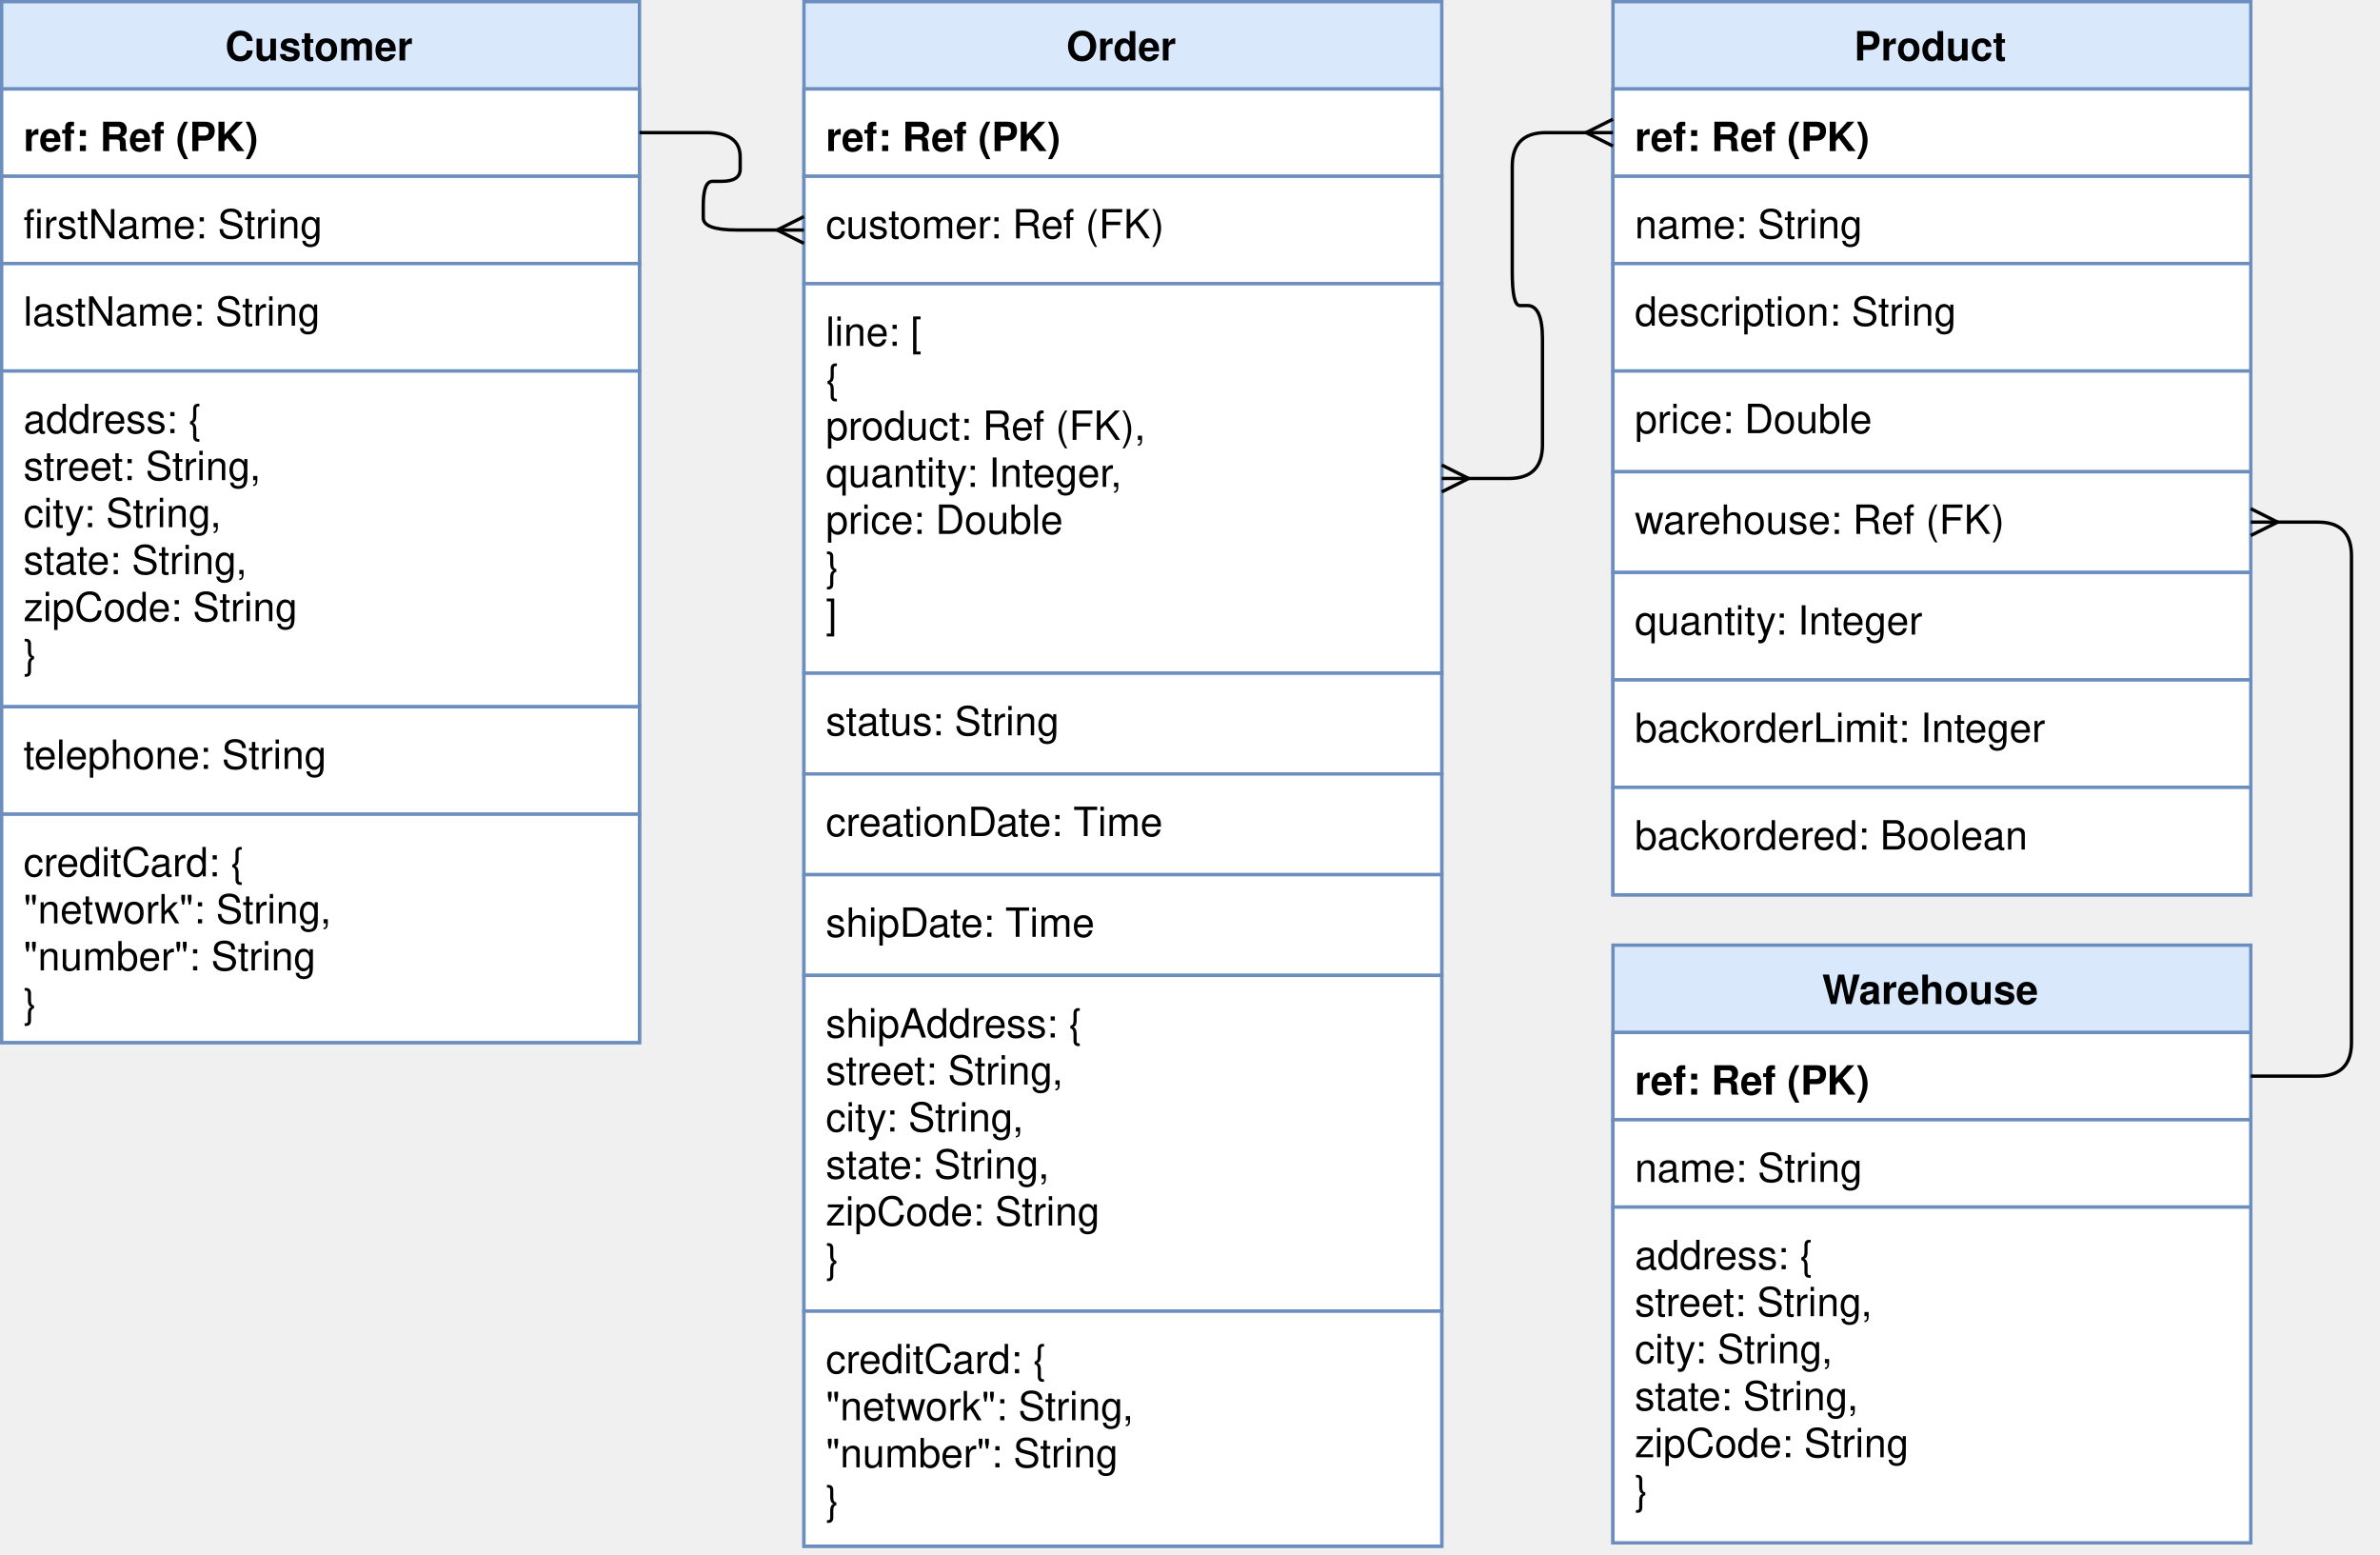
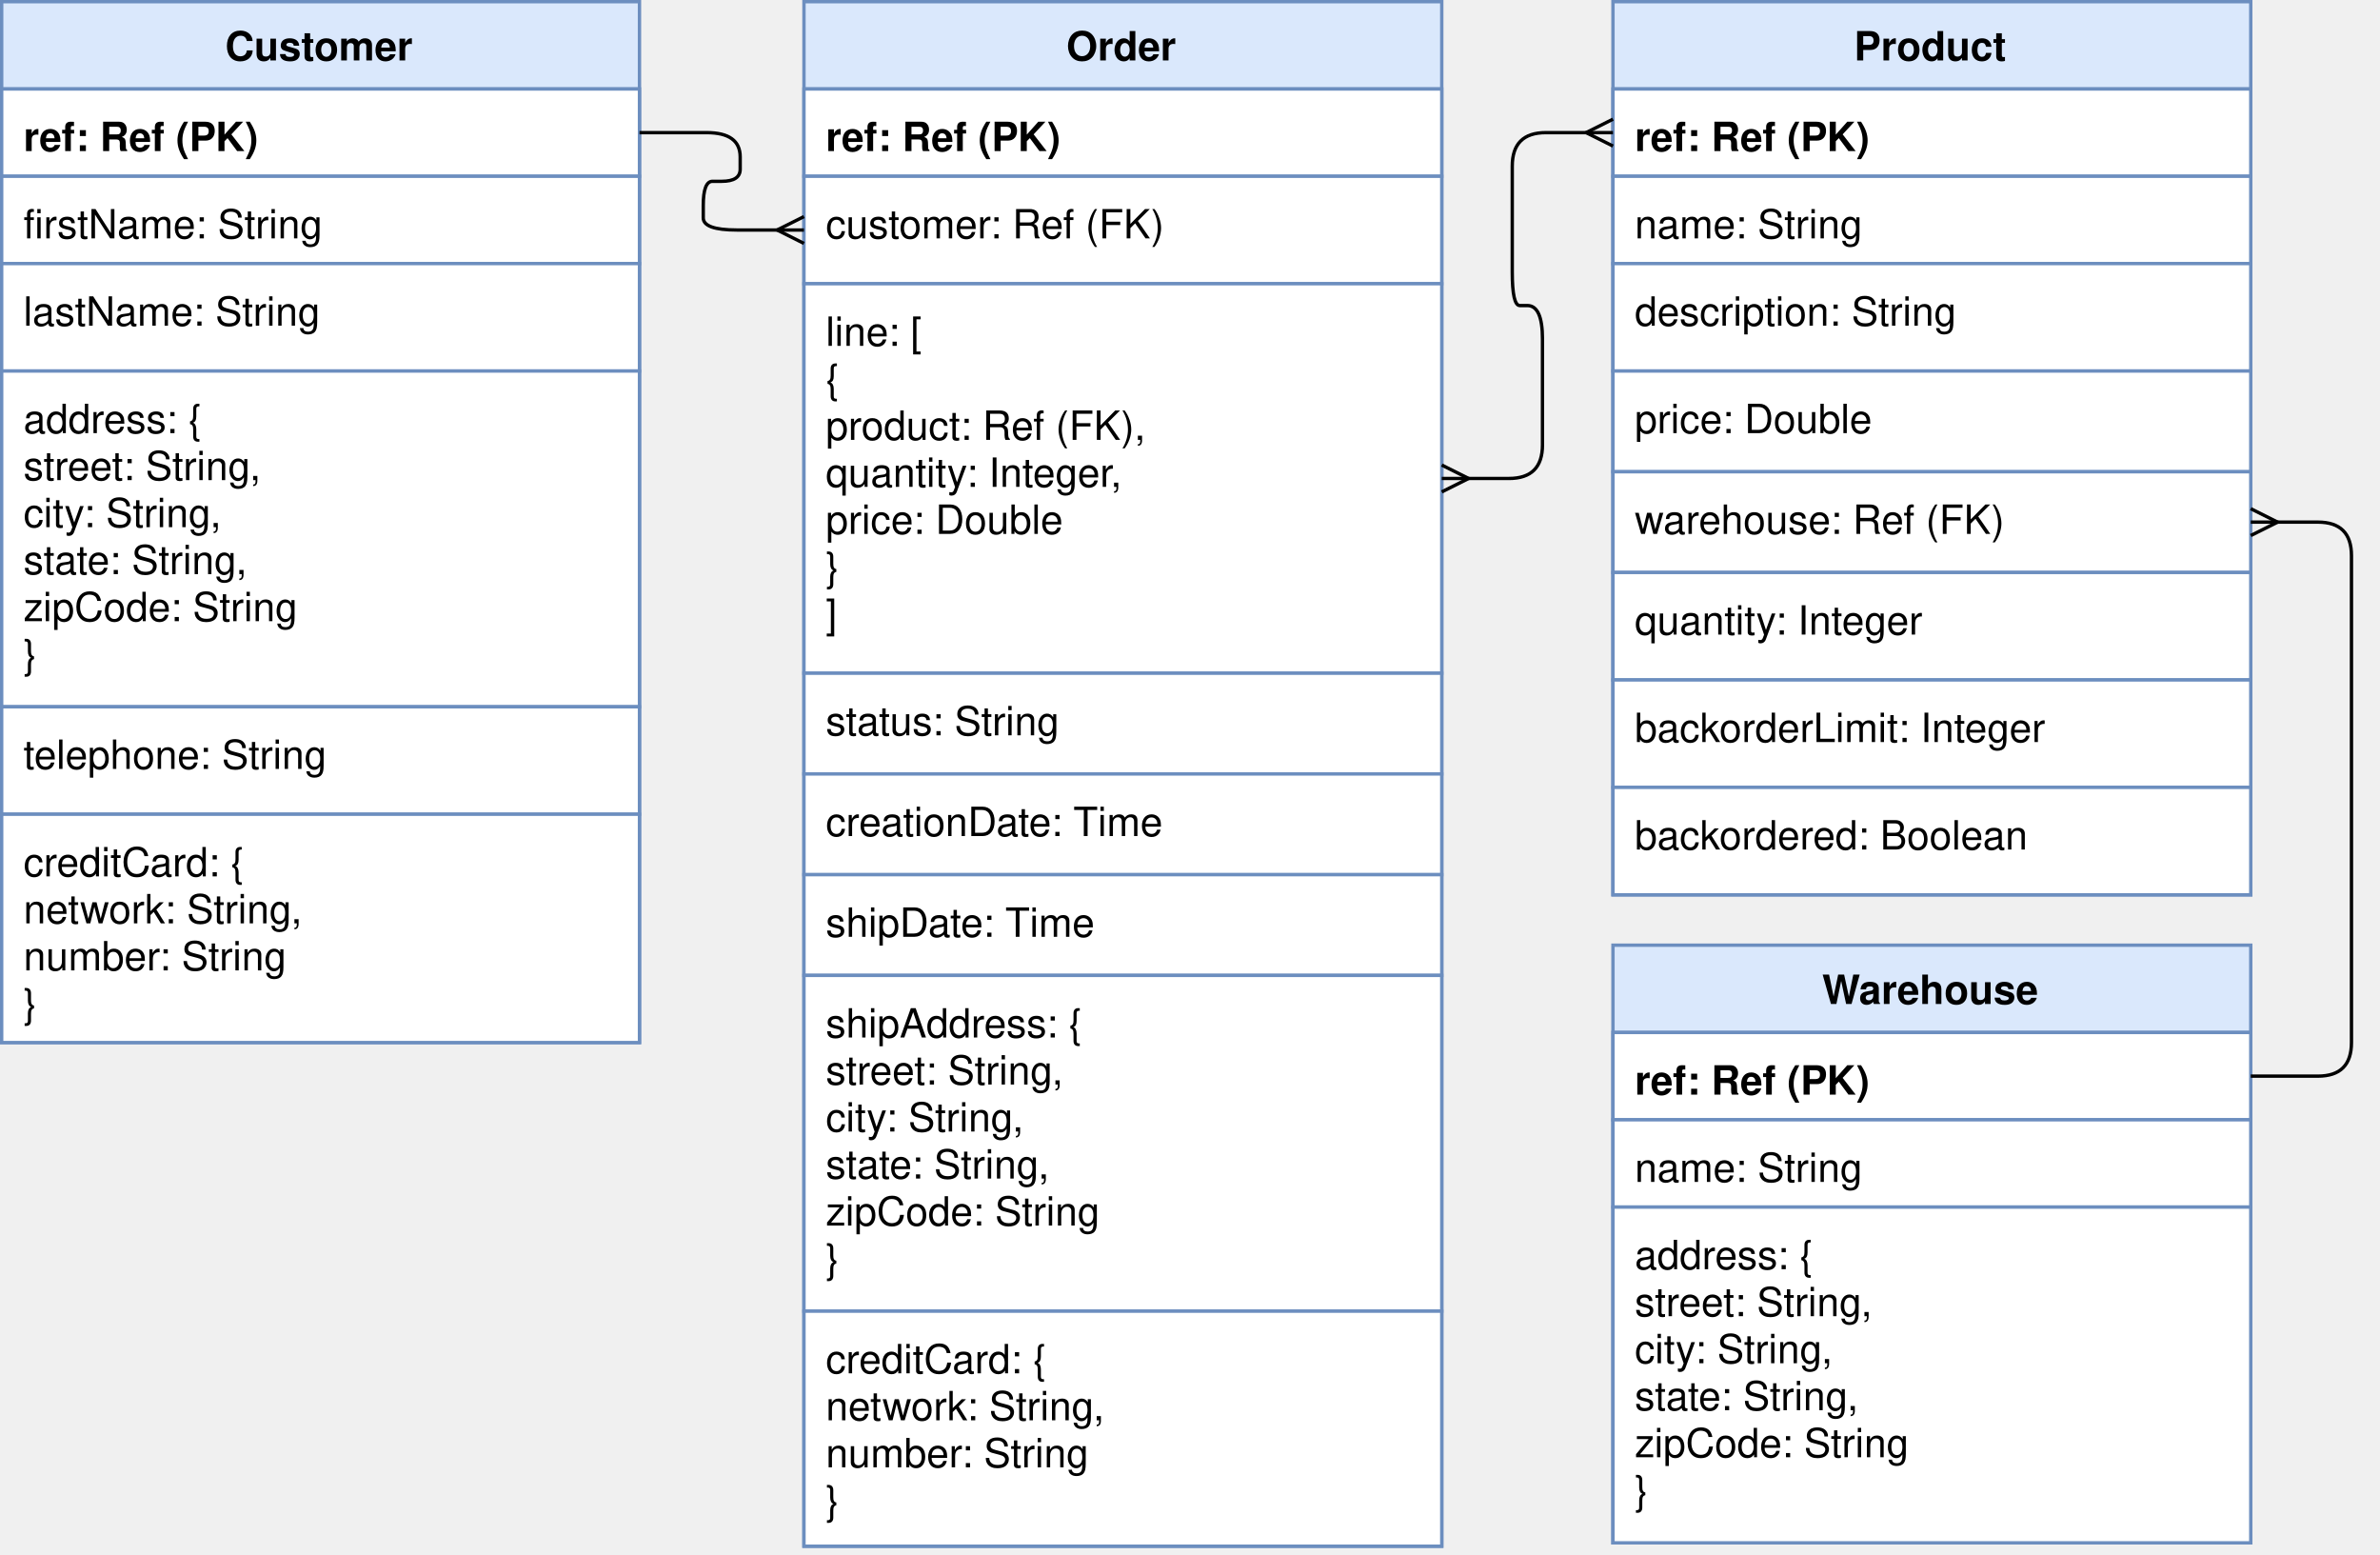
- <svg xmlns="http://www.w3.org/2000/svg" version="1.1" width="709px" height="463px" viewBox="-0.5 -0.5 709 463" content="&lt;mxfile modified=&quot;2019-06-13T16:26:55.184Z&quot; host=&quot;www.draw.io&quot; agent=&quot;Mozilla/5.0 (Macintosh; Intel Mac OS X 10_14_3) AppleWebKit/537.36 (KHTML, like Gecko) Chrome/74.0.373.169 Safari/537.36&quot; etag=&quot;zXTa_X_oWq8vblWF05wR&quot; version=&quot;10.7.7&quot; type=&quot;google&quot;&gt;&lt;diagram id=&quot;FtRsoIwZFghykAboHS4j&quot; name=&quot;Page-1&quot;&gt;7Zxbc5s4GIZ/jWd2L7LDwfhwaeMk2920m026PexNRwEZayNLVIja7q9fCYQNiBAcGydN6WQ66ENnPRKfXoF7trtcXzIQLt5SH+KeZfjrnj3rWdbQGYn/pWGTGhzLTg0BQ35qMneGW/QdKqOhrDHyYVSIyCnFHIVFo0cJgR4v2ABjdFWMNqe4WGoIAqgZbj2AdetH5PNFah05xs7+O0TBIivZNNSdJcgiK0O0AD5d5Uz2ec92GaU8vVquXYhl32X9kqa7eODutmIMEt4kwdXF3X/noTM/+2Jt5h//iW7jz3+fqVy+ARyrBrtxxOkSMlVpvsl6IlqhJQZEhKZzSvitumOKsLdA2L8CGxrLmkQcePdZaLqgDH0X8QFWkcVtxtVAWwOZG8LYpZiypBzbB3A09wopb2WO4q4hrAxGIu111myzZHoL1oWIVyDiyuBRjEEYobttvZeABYhMKRctVpEizug9zFVn4I3g3Vzc0fs76zzIOFznTKr/L6HoR842Ioq6O1CTQc2FgSJjtQPLHCvbIgeVnU0GoGAOtjlvC7sR8AMSiKZtS9uiqIob68VVlSbGpFAYwBwyAjic0pj4UZ4xcZFr5s6UkLcHhZZGIYOiyyfCdiMuLOOX6z9/7cmKya7IhiLHpuh/Xjl47uh8eqEzNk/+CTvAKCDChuFcZiCHEonJP1FmTkOZbQg8RIKrJM6sv7PcqF6TJirSznEywRfI9yGRCFIOOEh5k/UOKSI86VZnKv5E57vGb07PEVVyRdjchcWfjM64S4loFUAJc1DAvIIS6NIU1NCsneyP87opovAYoGVk8nwWWNkXDFsDY45YxN+BJUzxuOVMjENzHrLJ/Op4aAsBx3pmBPoaAhhUEfCExaGDYU8YhqOGDyzrcBg+r8G/I+Ih/1P47r0z/jCdr+GZpfsrwPfFkz5KYegNp3kSXKs3MaQ5uxC9BSEvguPWpvAQ3+wTX3g3HO6T4DsKXeE0PwTzcNahfQq0TbOhM7b1qg6B+2Ly/s3kzMNnX7zB6g/8LrwcGxVeEIcYhgtKuofdaSCwmkLQ3gKnQ+Ax6CPuAubXr3HW4Gss95JTAvmKsvudoclytEsdL+/k7q868cEL06t1yFtjst/QA8s2l8dnUvfCP4pmLmgcQW3gO5XgYJXA6RdlArtvNnw0DWsQ+MF0gmoS9c1AJxQcJhTUz/gXqRRUV9nR0CCdSvD4Q+pI439KmaC6ysNuZ9ix3QrbTVWPo+wMq+s81uC+ZtSPPd75X+37X02PaaxBzeL2Gtwv2+jcr5O4X+PGyL4U98vWhdmnu1+vFobWxv/Z3a9MEMuNvw8jj6GQI0oOPqnpiGjLaWlNybR11ShkyFNLwozGsj87Fk7BQuOzDbstB9bWhZvVVkLM+w8XJf+h4+MUfPSfnQ9dvfkaA8K3W+w3hMOg4qW0joLjUTA84eHXB285sgIbm5cBuYm/rK/De1TxMuKd2FFS5kN2hZaIdyicCAXLaOhPtoaC7k5uUYDqHHRKKYaAdBy0yEH23H4+L3KggfCXhEAb9U73Olj3sg2loe+pe/UHNW7Bw7pXg+Jeiu6lny10ulcLutd2sv9AupeuzHvZBxTavuanh6I1DprqX609p/r6Bgaj7L092XF1B33J2aRRH0W7CNUBkEZZ/aGifvHARmvfbGrFnYomz/L3nVm3ep5koowaOnSm2daK2dc9OnkyHkedSHxyGiyjoYvXmvCTfUdZfN8VyEOD2fZ1ifdoqb9o2GFwPAzs58agr3vY0QKFZQS6ReEUNDT+LLU1GkaVNEy697k6wI8BeMUbNid+oatfsW3sPvP4qam0m1I5bAvKgf4Q1gYc+gHMZB2YbBtvIE7ctfPdnVT8STVU05JaKV9m+iok/kT+LIcInt8sAdlI2xrxT9l9cf1ZDpsYjzQ0yyTTJLDpZUooYDzLiSSfyKW2CyRbnSYgfi6kj5zSpSIaM0+1r+7nCUTuAawddDWrZSfVDnl+iI26hYclnfsNFupbI7NeS9B7W4nVMkpfkpQf2WnTVaodPlpGZumXK5zyypj2jZbRsRTYge4RnAbNAmYHASuqxDaf8oFcKhncJUtCm32wrdWkHufWeGHc9sdF3LQ1rym3Tikjs5xRy9wO9SPtZ+BWLY9PXmb3XURrv916nMb+C6NxaJe/x3sijaNhCWvrWDSK4O6HpNLou1/jss//Bw==&lt;/diagram&gt;&lt;/mxfile&gt;">
+ <svg xmlns="http://www.w3.org/2000/svg" version="1.1" width="709px" height="463px" viewBox="-0.5 -0.5 709 463" content="&lt;mxfile modified=&quot;2019-06-14T00:48:59.413Z&quot; host=&quot;www.draw.io&quot; agent=&quot;Mozilla/5.0 (Macintosh; Intel Mac OS X 10_14_3) AppleWebKit/537.36 (KHTML, like Gecko) Chrome/74.0.373.169 Safari/537.36&quot; etag=&quot;raQ0KunJgeA7LUDci1-x&quot; version=&quot;10.7.7&quot; type=&quot;google&quot;&gt;&lt;diagram id=&quot;FtRsoIwZFghykAboHS4j&quot; name=&quot;Page-1&quot;&gt;7Zxbc6M2FIB/jWfah3S4GF8ebZyk22a3abLdS192FJBtNUKiQqzt/PpKIDBYhODYONmUncwOOroffZKOjsA92w3WlwyEy/fUh7hnGf66Z896ljV0RuJ/KdikAseyU8GCIT8VmVvBLXqASmgoaYx8GJUSckoxR2FZ6FFCoMdLMsAYXZWTzSku1xqCBdQEtx7AuvQz8vkylY4cYyv/FaLFMqvZNFRMALLEShAtgU9XBZF93rNdRilPn4K1C7HUXaaXNN/FI7F5wxgkvEmGq4u7f85DZ372zdrMP/8V3cZf/zxTpXwHOFYdduOI0wAy1Wi+yTQRrVCAARGh6ZwSfqtiTBH2lgj7V2BDY9mSiAPvPgtNl5ShB5EeYJVYRDOuBtoayNIQxi7FlCX12D6Ao7lXynkrSxSxhpAyGIm811m3zR3Re7AuJbwCEVcCj2IMwgjd5e0OAFsgMqVc9Fglijij97DQnIE3gndzEaPrO1MeZByuCyKl/0so9MjZRiRRsQM1GdRcGCgyVluwzLGSLQtQ2dlkAArmRV5yXtmNgB+QhehaXluOoqpurFdXVZsYk1JlAHPICOBwSmPiR0XGxEOhm1tRQt4eFFoahQwKlU+E7EY8WMZP17//3JMNk6rIhqLAptA/rxw8d3Q+vdAZmyf/hBxgtCBChuFcFiCHEonJP1FiTkNZbAg8RBZXSZpZfyu5UVqTIiryznEywZfI9yGRCFIOOEh5k+0OKSI8UaszFX9C+a7xi9NzRJNcETa3YfEnkzPuUiJ6BVDCHBQwr6AEemcKamjWTvaned2UUXgK0F1kinyWWNkXDFsDY45YxD+AAKZ43HImxqE5D9lkfnM8tIWAY70wAn0NAQyqCHjG4tDBsCcMw1HDDcs6HIava/D3iHjI/xJ++OiMP03na3hm6fYK8H2x00cpDL3htEiCa/UmhhRnD0JbEPIyOG5tDg/xzT7phXXD4T4ZHlDoCqP5MZiHsw7tU6Btmg2NsdyqOgTui8nHd5MzD5998war3/CH8HJsVFhBHGIYLinpNrvTQGA1haC9BU6HwGPQR9wFzK9d4wjkK8ruGyw9JA7uxPnuuAvOmzW0W2Ot39Cyyg6Nx2dNt64/i24uaRxBbeC70//Bp3+nXz7+232z4ZYzrEHgBzv/V5OoG/mdA+AwB0D9jH+VHoDqJjsaGqQ7/T+9SR1p/E95/K9u8rA78XVst8J2U2/GUU581W0ea3BfM+rHHu/sr/btr6bXL9agZnF7C+aXbXTm10nMr3FjZF+L+WXrDtfnm19vFobWxv/Fza/M0VUYfx9GHkMhR5QcfAPTEdGW0dKah9LWvUYhQ55aEmY0lvrsWDgFC43vLOy2DFhbd9yschdi0X642LEfOj5OwUf/xfnQvTf/xoDw/Ij9jnC4qHjZrKPgeBQMT3ip9ckLRtbCxublgtzE39bX4T2qeMnwTpwoKfMhu0IB4h0KJ0LBMhrak62hoJuTOQpQ3W9OKcUQkI6DFjnI9u2XsyIHGgh/SAi0Ue/8Xgf7vWxD+dD39Hv1BzVmweN+rwbVvRa/l3630Pm9WvB75ZP9B/J76Z55L/swQjvX/O+haI2Dpv6v1vapvn6AwSh7H08qru6iL7mbNOqTaA+hugDSKKu/VNQfHjlo7VtMrXOnosuzYrwz61bPk0yUUUODzjTbWjH7ukUnb8bjqHMSn5wGy2ho4rXm+Mm+jyy/xwrkpcEsf13iIwr0Fw07DI6Hgf3SGPR1CztaonAXgW5ROAUNjT83bY2GUSUNk+59rg7wYwBe8YbNiV/o6lccG7vPN94kbXZT2oZtwTbQN1dtwKG/gJm7BibHwRuIEzPsfBuTOnVS36hpSR8oDzK/KST+RP6Mhgie3wSAbKRsjfiXLF48f5XDJsYjDc0yV2gS2PQyDydgPCuJJJ+0pbILJHudZiB+IaSPnPI3RTRmnupf3c8JiNIXsHbQ1WyVSqod8uIQG3ULCkuU+x2W2lvjPr2WoPdy16ll7HwhsrsVp11Xubb4aAWZO7804eyueKlutIKO5Vkd6Dv9adAsYXYQsKJJbPOlGCjkksFttiS02QfbWl/T09war4zb/riMm7bmNeXW2SnI3C2oZW6H+lX1C3CrlsdnL7P7LqK132Q9TWP/ldE4tHe/s3smjaPhDtbWsWgUwe0PP6XJt7+eZZ//Bw==&lt;/diagram&gt;&lt;/mxfile&gt;">
  <defs>
    <clipPath id="mx-clip-5-32-180-24-0">
      <rect x="5" y="32" width="180" height="24" />
    </clipPath>
    <clipPath id="mx-clip-5-58-180-24-0">
      <rect x="5" y="58" width="180" height="24" />
    </clipPath>
    <clipPath id="mx-clip-5-84-180-30-0">
      <rect x="5" y="84" width="180" height="30" />
    </clipPath>
    <clipPath id="mx-clip-5-116-180-98-0">
      <rect x="5" y="116" width="180" height="98" />
    </clipPath>
    <clipPath id="mx-clip-5-216-180-30-0">
      <rect x="5" y="216" width="180" height="30" />
    </clipPath>
    <clipPath id="mx-clip-5-248-180-66-0">
      <rect x="5" y="248" width="180" height="66" />
    </clipPath>
    <clipPath id="mx-clip-485-313-180-24-0">
      <rect x="485" y="313" width="180" height="24" />
    </clipPath>
    <clipPath id="mx-clip-485-339-180-24-0">
      <rect x="485" y="339" width="180" height="24" />
    </clipPath>
    <clipPath id="mx-clip-485-365-180-98-0">
      <rect x="485" y="365" width="180" height="98" />
    </clipPath>
    <clipPath id="mx-clip-485-32-180-24-0">
      <rect x="485" y="32" width="180" height="24" />
    </clipPath>
    <clipPath id="mx-clip-485-58-180-24-0">
      <rect x="485" y="58" width="180" height="24" />
    </clipPath>
    <clipPath id="mx-clip-485-84-180-30-0">
      <rect x="485" y="84" width="180" height="30" />
    </clipPath>
    <clipPath id="mx-clip-485-116-180-28-0">
      <rect x="485" y="116" width="180" height="28" />
    </clipPath>
    <clipPath id="mx-clip-485-146-180-28-0">
      <rect x="485" y="146" width="180" height="28" />
    </clipPath>
    <clipPath id="mx-clip-485-176-180-30-0">
      <rect x="485" y="176" width="180" height="30" />
    </clipPath>
    <clipPath id="mx-clip-485-208-180-30-0">
      <rect x="485" y="208" width="180" height="30" />
    </clipPath>
    <clipPath id="mx-clip-485-240-180-30-0">
      <rect x="485" y="240" width="180" height="30" />
    </clipPath>
    <clipPath id="mx-clip-244-32-180-24-0">
      <rect x="244" y="32" width="180" height="24" />
    </clipPath>
    <clipPath id="mx-clip-244-58-180-30-0">
      <rect x="244" y="58" width="180" height="30" />
    </clipPath>
    <clipPath id="mx-clip-244-90-180-114-0">
      <rect x="244" y="90" width="180" height="114" />
    </clipPath>
    <clipPath id="mx-clip-244-206-180-28-0">
      <rect x="244" y="206" width="180" height="28" />
    </clipPath>
    <clipPath id="mx-clip-244-236-180-28-0">
      <rect x="244" y="236" width="180" height="28" />
    </clipPath>
    <clipPath id="mx-clip-244-266-180-28-0">
      <rect x="244" y="266" width="180" height="28" />
    </clipPath>
    <clipPath id="mx-clip-244-296-180-98-0">
      <rect x="244" y="296" width="180" height="98" />
    </clipPath>
    <clipPath id="mx-clip-244-396-180-68-0">
      <rect x="244" y="396" width="180" height="68" />
    </clipPath>
  </defs>
  <g>
    <path d="M 0 26 L 0 0 L 190 0 L 190 26" fill="#dae8fc" stroke="#6c8ebf" stroke-miterlimit="10" pointer-events="none" />
    <path d="M 0 26 L 0 310 L 190 310 L 190 26" fill="none" stroke="#6c8ebf" stroke-miterlimit="10" pointer-events="none" />
    <path d="M 0 26 L 190 26" fill="none" stroke="#6c8ebf" stroke-miterlimit="10" pointer-events="none" />
    <g fill="#000000" font-family="Helvetica" font-weight="bold" text-anchor="middle" font-size="12px">
      <text x="94.5" y="17.5">Customer</text>
    </g>
    <rect x="0" y="26" width="190" height="26" fill="#ffffff" stroke="#6c8ebf" pointer-events="none" />
    <g fill="#000000" font-family="Helvetica" font-weight="bold" clip-path="url(#mx-clip-5-32-180-24-0)" font-size="12px">
      <text x="6.5" y="44.5">ref: Ref (PK)</text>
    </g>
    <rect x="0" y="52" width="190" height="26" fill="#ffffff" stroke="#6c8ebf" pointer-events="none" />
    <g fill="#000000" font-family="Helvetica" clip-path="url(#mx-clip-5-58-180-24-0)" font-size="12px">
      <text x="6.5" y="70.5">firstName: String</text>
    </g>
    <rect x="0" y="78" width="190" height="32" fill="#ffffff" stroke="#6c8ebf" pointer-events="none" />
    <g fill="#000000" font-family="Helvetica" clip-path="url(#mx-clip-5-84-180-30-0)" font-size="12px">
      <text x="6.5" y="96.5">lastName: String</text>
    </g>
    <rect x="0" y="110" width="190" height="100" fill="#ffffff" stroke="#6c8ebf" pointer-events="none" />
    <g fill="#000000" font-family="Helvetica" clip-path="url(#mx-clip-5-116-180-98-0)" font-size="12px">
      <text x="6.5" y="128.5">address: {</text>
      <text x="6.5" y="142.5">    street: String,</text>
      <text x="6.5" y="156.5">    city: String,</text>
      <text x="6.5" y="170.5">    state: String,</text>
      <text x="6.5" y="184.5">    zipCode: String</text>
      <text x="6.5" y="198.5">}</text>
    </g>
    <rect x="0" y="210" width="190" height="32" fill="#ffffff" stroke="#6c8ebf" pointer-events="none" />
    <g fill="#000000" font-family="Helvetica" clip-path="url(#mx-clip-5-216-180-30-0)" font-size="12px">
      <text x="6.5" y="228.5">telephone: String</text>
    </g>
    <rect x="0" y="242" width="190" height="68" fill="#ffffff" stroke="#6c8ebf" pointer-events="none" />
    <g fill="#000000" font-family="Helvetica" clip-path="url(#mx-clip-5-248-180-66-0)" font-size="12px">
      <text x="6.5" y="260.5">creditCard: {</text>
-       <text x="6.5" y="274.5">  "network": String,</text>
-       <text x="6.5" y="288.5">  "number": String</text>
+       <text x="6.5" y="274.5">  network: String,</text>
+       <text x="6.5" y="288.5">  number: String</text>
      <text x="6.5" y="302.5">}</text>
    </g>
    <path d="M 480 307 L 480 281 L 670 281 L 670 307" fill="#dae8fc" stroke="#6c8ebf" stroke-miterlimit="10" pointer-events="none" />
    <path d="M 480 307 L 480 459 L 670 459 L 670 307" fill="none" stroke="#6c8ebf" stroke-miterlimit="10" pointer-events="none" />
    <path d="M 480 307 L 670 307" fill="none" stroke="#6c8ebf" stroke-miterlimit="10" pointer-events="none" />
    <g fill="#000000" font-family="Helvetica" font-weight="bold" text-anchor="middle" font-size="12px">
      <text x="574.5" y="298.5">Warehouse</text>
    </g>
    <rect x="480" y="307" width="190" height="26" fill="#ffffff" stroke="#6c8ebf" pointer-events="none" />
    <g fill="#000000" font-family="Helvetica" font-weight="bold" clip-path="url(#mx-clip-485-313-180-24-0)" font-size="12px">
      <text x="486.5" y="325.5">ref: Ref (PK)</text>
    </g>
    <rect x="480" y="333" width="190" height="26" fill="#ffffff" stroke="#6c8ebf" pointer-events="none" />
    <g fill="#000000" font-family="Helvetica" clip-path="url(#mx-clip-485-339-180-24-0)" font-size="12px">
      <text x="486.5" y="351.5">name: String</text>
    </g>
    <rect x="480" y="359" width="190" height="100" fill="#ffffff" stroke="#6c8ebf" pointer-events="none" />
    <g fill="#000000" font-family="Helvetica" clip-path="url(#mx-clip-485-365-180-98-0)" font-size="12px">
      <text x="486.5" y="377.5">address: {</text>
      <text x="486.5" y="391.5">    street: String,</text>
      <text x="486.5" y="405.5">    city: String,</text>
      <text x="486.5" y="419.5">    state: String,</text>
      <text x="486.5" y="433.5">    zipCode: String</text>
      <text x="486.5" y="447.5">}</text>
    </g>
    <path d="M 480 26 L 480 0 L 670 0 L 670 26" fill="#dae8fc" stroke="#6c8ebf" stroke-miterlimit="10" pointer-events="none" />
    <path d="M 480 26 L 480 266 L 670 266 L 670 26" fill="none" stroke="#6c8ebf" stroke-miterlimit="10" pointer-events="none" />
    <path d="M 480 26 L 670 26" fill="none" stroke="#6c8ebf" stroke-miterlimit="10" pointer-events="none" />
    <g fill="#000000" font-family="Helvetica" font-weight="bold" text-anchor="middle" font-size="12px">
      <text x="574.5" y="17.5">Product</text>
    </g>
    <rect x="480" y="26" width="190" height="26" fill="#ffffff" stroke="#6c8ebf" pointer-events="none" />
    <g fill="#000000" font-family="Helvetica" font-weight="bold" clip-path="url(#mx-clip-485-32-180-24-0)" font-size="12px">
      <text x="486.5" y="44.5">ref: Ref (PK)</text>
    </g>
    <rect x="480" y="52" width="190" height="26" fill="#ffffff" stroke="#6c8ebf" pointer-events="none" />
    <g fill="#000000" font-family="Helvetica" clip-path="url(#mx-clip-485-58-180-24-0)" font-size="12px">
      <text x="486.5" y="70.5">name: String</text>
    </g>
    <rect x="480" y="78" width="190" height="32" fill="#ffffff" stroke="#6c8ebf" pointer-events="none" />
    <g fill="#000000" font-family="Helvetica" clip-path="url(#mx-clip-485-84-180-30-0)" font-size="12px">
      <text x="486.5" y="96.5">description: String</text>
    </g>
    <rect x="480" y="110" width="190" height="30" fill="#ffffff" stroke="#6c8ebf" pointer-events="none" />
    <g fill="#000000" font-family="Helvetica" clip-path="url(#mx-clip-485-116-180-28-0)" font-size="12px">
      <text x="486.5" y="128.5">price: Double</text>
    </g>
    <rect x="480" y="140" width="190" height="30" fill="#ffffff" stroke="#6c8ebf" pointer-events="none" />
    <g fill="#000000" font-family="Helvetica" clip-path="url(#mx-clip-485-146-180-28-0)" font-size="12px">
      <text x="486.5" y="158.5">warehouse: Ref (FK)</text>
    </g>
    <rect x="480" y="170" width="190" height="32" fill="#ffffff" stroke="#6c8ebf" pointer-events="none" />
    <g fill="#000000" font-family="Helvetica" clip-path="url(#mx-clip-485-176-180-30-0)" font-size="12px">
      <text x="486.5" y="188.5">quantity: Integer</text>
    </g>
    <rect x="480" y="202" width="190" height="32" fill="#ffffff" stroke="#6c8ebf" pointer-events="none" />
    <g fill="#000000" font-family="Helvetica" clip-path="url(#mx-clip-485-208-180-30-0)" font-size="12px">
      <text x="486.5" y="220.5">backorderLimit: Integer</text>
    </g>
    <rect x="480" y="234" width="190" height="32" fill="#ffffff" stroke="#6c8ebf" pointer-events="none" />
    <g fill="#000000" font-family="Helvetica" clip-path="url(#mx-clip-485-240-180-30-0)" font-size="12px">
      <text x="486.5" y="252.5">backordered: Boolean</text>
    </g>
    <path d="M 239 26 L 239 0 L 429 0 L 429 26" fill="#dae8fc" stroke="#6c8ebf" stroke-miterlimit="10" pointer-events="none" />
    <path d="M 239 26 L 239 460 L 429 460 L 429 26" fill="none" stroke="#6c8ebf" stroke-miterlimit="10" pointer-events="none" />
    <path d="M 239 26 L 429 26" fill="none" stroke="#6c8ebf" stroke-miterlimit="10" pointer-events="none" />
    <g fill="#000000" font-family="Helvetica" font-weight="bold" text-anchor="middle" font-size="12px">
      <text x="333.5" y="17.5">Order</text>
    </g>
    <rect x="239" y="26" width="190" height="26" fill="#ffffff" stroke="#6c8ebf" pointer-events="none" />
    <g fill="#000000" font-family="Helvetica" font-weight="bold" clip-path="url(#mx-clip-244-32-180-24-0)" font-size="12px">
      <text x="245.5" y="44.5">ref: Ref (PK)</text>
    </g>
    <rect x="239" y="52" width="190" height="32" fill="#ffffff" stroke="#6c8ebf" pointer-events="none" />
    <g fill="#000000" font-family="Helvetica" clip-path="url(#mx-clip-244-58-180-30-0)" font-size="12px">
      <text x="245.5" y="70.5">customer: Ref (FK)</text>
    </g>
    <rect x="239" y="84" width="190" height="116" fill="#ffffff" stroke="#6c8ebf" pointer-events="none" />
    <g fill="#000000" font-family="Helvetica" clip-path="url(#mx-clip-244-90-180-114-0)" font-size="12px">
      <text x="245.5" y="102.5">line: [</text>
      <text x="245.5" y="116.5">    { </text>
      <text x="245.5" y="130.5">        product: Ref (FK),</text>
      <text x="245.5" y="144.5">        quantity: Integer,</text>
      <text x="245.5" y="158.5">        price: Double</text>
      <text x="245.5" y="172.5">    }</text>
      <text x="245.5" y="186.5">]</text>
    </g>
    <rect x="239" y="200" width="190" height="30" fill="#ffffff" stroke="#6c8ebf" pointer-events="none" />
    <g fill="#000000" font-family="Helvetica" clip-path="url(#mx-clip-244-206-180-28-0)" font-size="12px">
      <text x="245.5" y="218.5">status: String</text>
    </g>
    <rect x="239" y="230" width="190" height="30" fill="#ffffff" stroke="#6c8ebf" pointer-events="none" />
    <g fill="#000000" font-family="Helvetica" clip-path="url(#mx-clip-244-236-180-28-0)" font-size="12px">
      <text x="245.5" y="248.5">creationDate: Time</text>
    </g>
    <rect x="239" y="260" width="190" height="30" fill="#ffffff" stroke="#6c8ebf" pointer-events="none" />
    <g fill="#000000" font-family="Helvetica" clip-path="url(#mx-clip-244-266-180-28-0)" font-size="12px">
      <text x="245.5" y="278.5">shipDate: Time</text>
    </g>
    <rect x="239" y="290" width="190" height="100" fill="#ffffff" stroke="#6c8ebf" pointer-events="none" />
    <g fill="#000000" font-family="Helvetica" clip-path="url(#mx-clip-244-296-180-98-0)" font-size="12px">
      <text x="245.5" y="308.5">shipAddress: {</text>
      <text x="245.5" y="322.5">    street: String,</text>
      <text x="245.5" y="336.5">    city: String,</text>
      <text x="245.5" y="350.5">    state: String,</text>
      <text x="245.5" y="364.5">    zipCode: String</text>
      <text x="245.5" y="378.5">}</text>
    </g>
    <rect x="239" y="390" width="190" height="70" fill="#ffffff" stroke="#6c8ebf" pointer-events="none" />
    <g fill="#000000" font-family="Helvetica" clip-path="url(#mx-clip-244-396-180-68-0)" font-size="12px">
      <text x="245.5" y="408.5">creditCard: {</text>
-       <text x="245.5" y="422.5">  "network": String,</text>
-       <text x="245.5" y="436.5">  "number": String</text>
+       <text x="245.5" y="422.5">  network: String,</text>
+       <text x="245.5" y="436.5">  number: String</text>
      <text x="245.5" y="450.5">}</text>
    </g>
    <path d="M 190 39 L 210 39 Q 220 39 220 46.25 L 220 49.88 Q 220 53.5 214.5 53.5 L 211.75 53.5 Q 209 53.5 209 60.75 L 209 64.38 Q 209 68 219 68 L 239 68" fill="none" stroke="#000000" stroke-miterlimit="10" pointer-events="none" />
    <path d="M 239 64 L 231 68 L 239 72" fill="none" stroke="#000000" stroke-miterlimit="10" pointer-events="none" />
    <path d="M 429 142 L 449 142 Q 459 142 459 132 L 459 100.5 Q 459 90.5 454.5 90.5 L 452.25 90.5 Q 450 90.5 450 80.5 L 450 49 Q 450 39 460 39 L 480 39" fill="none" stroke="#000000" stroke-miterlimit="10" pointer-events="none" />
    <path d="M 429 146 L 437 142 L 429 138" fill="none" stroke="#000000" stroke-miterlimit="10" pointer-events="none" />
    <path d="M 480 35 L 472 39 L 480 43" fill="none" stroke="#000000" stroke-miterlimit="10" pointer-events="none" />
    <path d="M 670 320 L 690 320 Q 700 320 700 310 L 700 165 Q 700 155 690 155 L 670 155" fill="none" stroke="#000000" stroke-miterlimit="10" pointer-events="none" />
    <path d="M 670 159 L 678 155 L 670 151" fill="none" stroke="#000000" stroke-miterlimit="10" pointer-events="none" />
  </g>
</svg>
